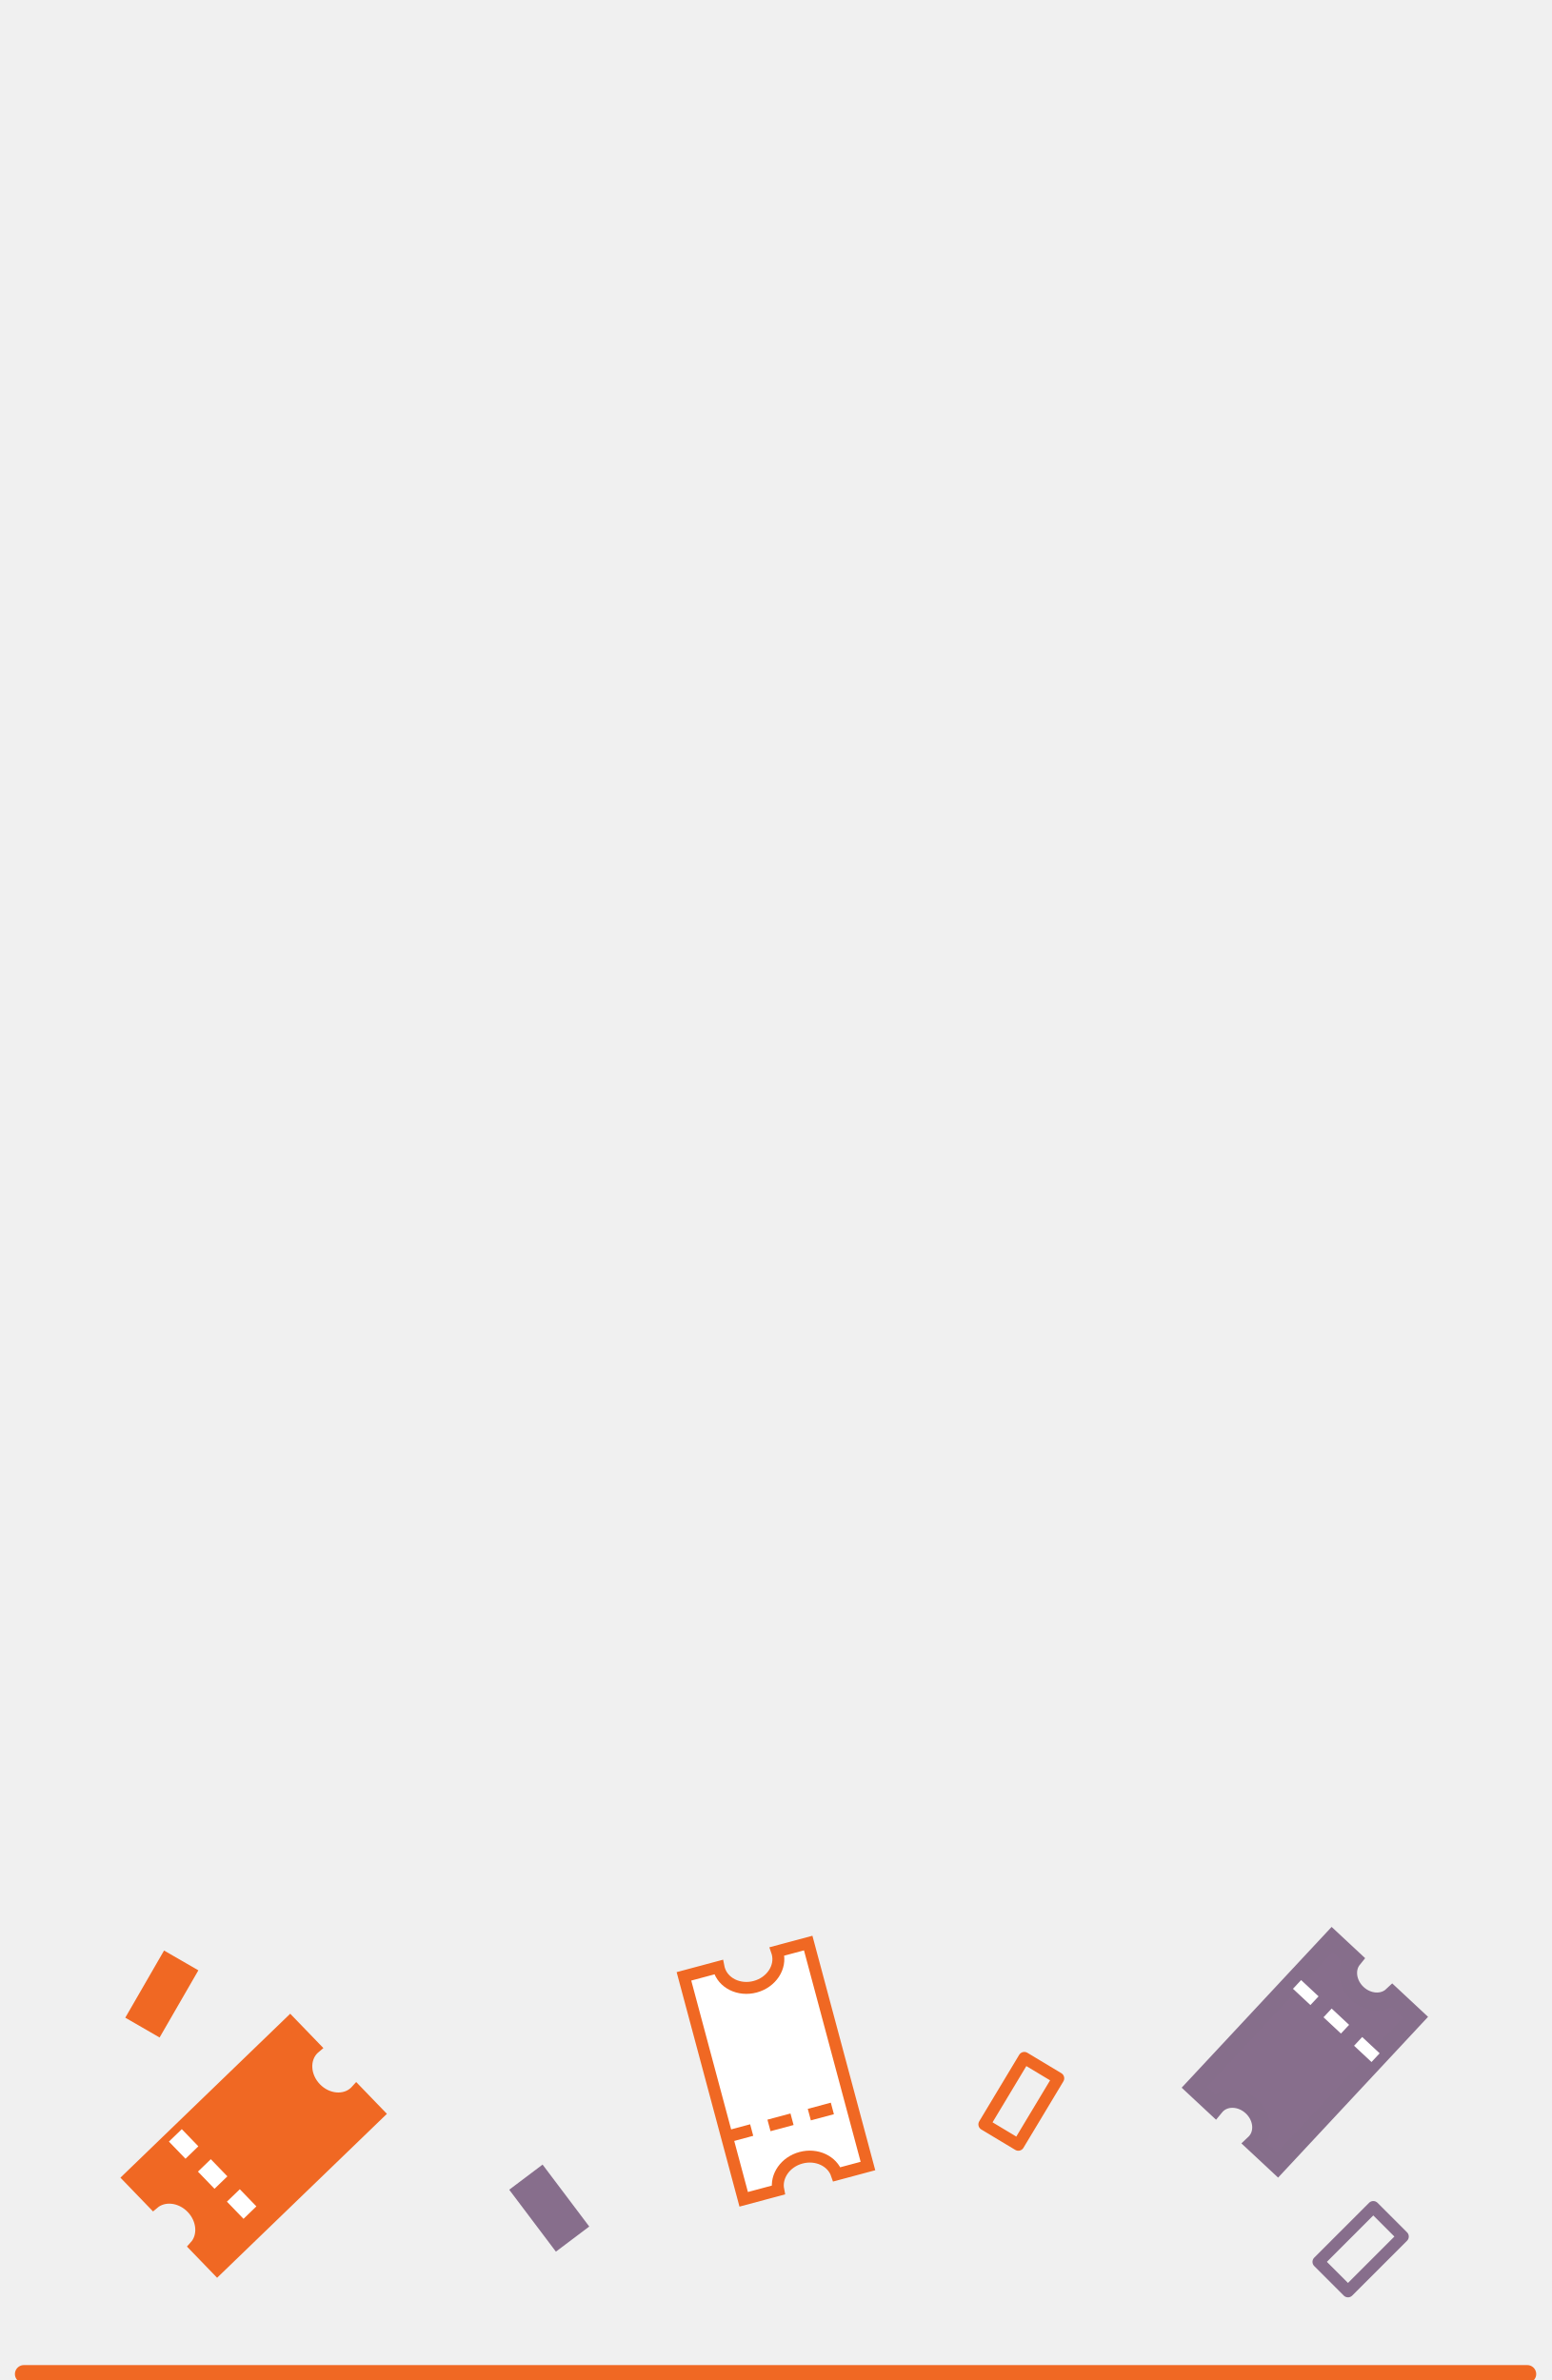
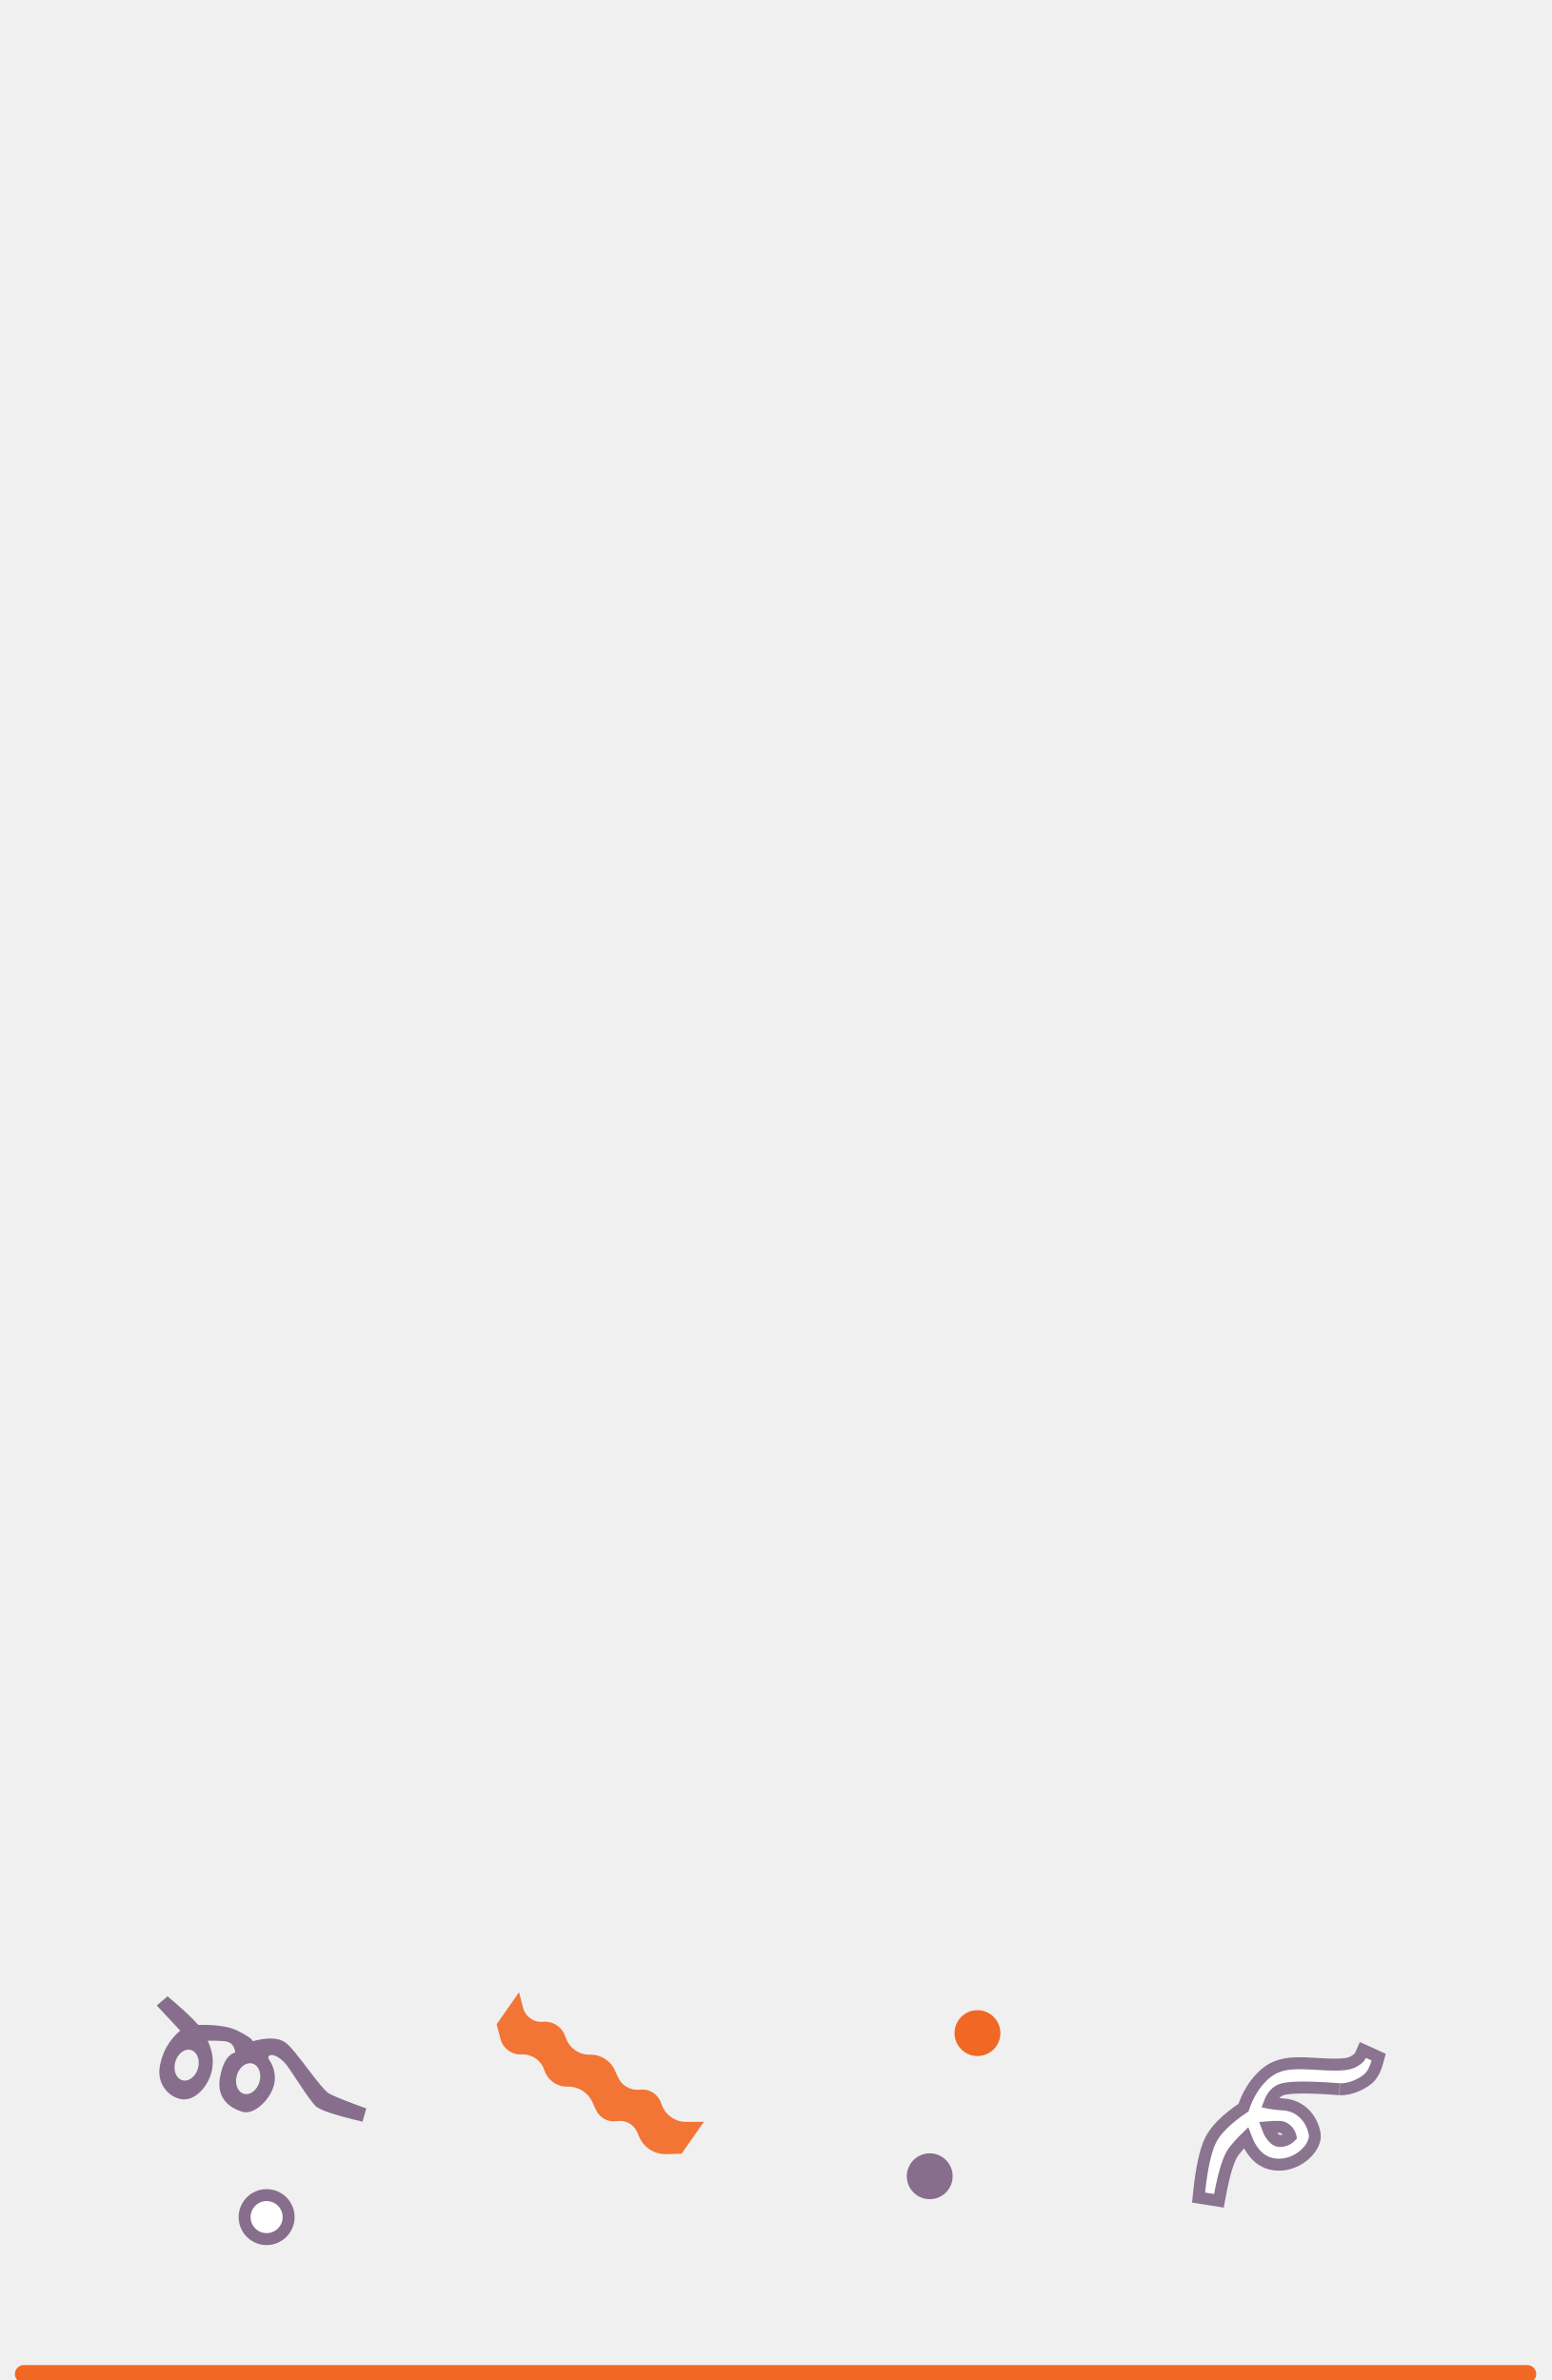
- <svg xmlns="http://www.w3.org/2000/svg" width="260px" height="399px" viewBox="0 0 260 399" version="1.1">
-   <defs />
+ <svg xmlns="http://www.w3.org/2000/svg" xmlns:xlink="http://www.w3.org/1999/xlink" width="260px" height="399px" viewBox="0 0 260 399" version="1.1">
+   <defs>
+     <path d="M202,367.578 C202.406,363.706 202.998,360.951 203.775,359.313 C204.552,357.675 206.388,355.894 209.283,353.97 C209.922,351.896 210.918,350.189 212.269,348.849 C214.297,346.84 216.642,346.745 220.025,346.97 C223.408,347.195 225.881,347.276 227.238,346.559 C228.142,346.08 228.716,345.561 228.961,345 L229.903,345.427 C229.658,346.32 229.344,346.996 228.961,347.453 C228.386,348.139 226.327,349.366 224.635,349.254 C222.944,349.141 216.657,348.612 214.519,349.361 C213.093,349.86 212.119,351.104 211.597,353.093 C211.852,353.445 213.006,353.679 215.059,353.797 C218.139,353.974 219.222,356.943 219.382,357.9 C219.541,358.858 217.8,362 214.242,361.903 C211.869,361.838 210.232,360.076 209.329,356.619 C208.01,357.756 206.892,358.926 205.977,360.128 C205.061,361.329 204.241,363.893 203.516,367.818 L202,367.578 Z M211.165,355.822 C211.6,357.652 212.334,358.907 213.365,359.589 C214.912,360.611 216.844,359.207 217.243,358.649 C217.642,358.091 216.638,355.601 214.468,355.568 C213.021,355.546 211.92,355.631 211.165,355.822 Z" id="path-1" />
+     <circle id="path-2" cx="44.69" cy="371.69" r="2.69" />
+   </defs>
  <g id="hero-iphone_2" stroke="none" stroke-width="1" fill="none" fill-rule="evenodd">
    <path d="M4,398 L256,398" id="Path-11" stroke="#F06823" stroke-width="3" stroke-linecap="round" />
-     <rect id="Rectangle-3" stroke="#F06823" stroke-width="2" stroke-linecap="round" stroke-linejoin="round" transform="translate(171.194, 352.2818) rotate(31) translate(-171.194, -352.2818) " x="167.873" y="345.782" width="6.641" height="13" />
-     <rect id="Rectangle-3" stroke="#876E8C" stroke-width="2" stroke-linecap="round" stroke-linejoin="round" transform="translate(228.0711, 377.0711) rotate(-135) translate(-228.0711, -377.0711) " x="224.571" y="370.571" width="7" height="13" />
-     <rect id="Rectangle-3" fill="#876E8C" transform="translate(92.06306, 370.1844) rotate(-217) translate(-92.06306, -370.1844) " x="88.563" y="363.684" width="7" height="13" />
-     <rect id="Rectangle-3" fill="#F06823" transform="translate(27.12565, 334.2894) rotate(-150) translate(-27.12565, -334.2894) " x="23.805" y="327.789" width="6.641" height="13" />
-     <g id="Group-23" transform="translate(42.59515, 360.1201) scale(-1, 1) rotate(44) translate(-42.59515, -360.1201) translate(23.59515, 349.1201)">
-       <path d="M37.565,15.989 L37.565,21.33 L-1.84741111e-13,21.33 L-1.84741111e-13,15.989 C0.085,15.995 0.171,15.998 0.257,15.998 C2.673,15.998 4.631,13.743 4.631,10.961 C4.631,8.18 2.673,5.925 0.257,5.925 C0.171,5.925 0.085,5.928 -2.11733409e-13,5.934 L-1.84741111e-13,2.84217094e-13 L37.565,2.84217094e-13 L37.565,5.934 C35.269,6.087 33.448,8.279 33.448,10.961 C33.448,13.643 35.269,15.836 37.565,15.989 Z" id="Combined-Shape" stroke="#F06823" stroke-width="2" fill="#F06823" />
-       <path d="M27.016,0.296 L27.016,21.11" id="Line" stroke="#FFFFFF" stroke-width="3" stroke-dasharray="4,3,4,3" />
+     <path d="M31.052,350.392 C32.498,347.778 33.87,346.043 35.168,345.188 C36.66,344.205 37.599,343.756 37.986,343.84 C38.65,341.368 39.608,339.833 40.86,339.234 C42.739,338.335 50.662,338.007 52.075,337.101 C53.017,336.496 54.748,335.129 57.269,333 L58.87,334.658 C55.707,338.018 53.657,339.845 52.72,340.139 C51.315,340.58 45.957,340.72 44.324,340.924 C42.69,341.128 41.277,342.035 41.498,342.738 C41.718,343.44 42.784,342.411 45.206,343.734 C47.628,345.057 49.062,349.622 47.404,351.223 C45.746,352.824 43.165,353.944 40.412,351.567 C38.577,349.983 37.825,348.572 38.157,347.336 C37.079,346.852 36.222,347.07 35.585,347.99 C35.103,348.685 34.62,349.47 34.136,350.342 C35.57,350.476 37.118,350.852 38.542,352 C40.608,353.666 41.719,356.713 40.756,358.559 C39.792,360.405 36.482,361.717 33.756,359.368 C31.939,357.802 30.809,355.842 30.366,353.487 L24.755,354.787 L24.33,352.451 C27.351,351.349 29.591,350.663 31.052,350.392 Z M37.341,354.075 C36.331,353.028 34.875,352.795 34.09,353.552 C33.306,354.31 33.488,355.773 34.499,356.82 C35.51,357.866 36.965,358.1 37.75,357.342 C38.535,356.584 38.352,355.121 37.341,354.075 Z M44.463,346.282 C43.452,345.236 41.997,345.002 41.212,345.76 C40.427,346.518 40.61,347.98 41.621,349.027 C42.631,350.073 44.087,350.307 44.872,349.549 C45.656,348.791 45.473,347.329 44.463,346.282 Z" id="Combined-Shape" fill="#876E8C" transform="translate(41.59984, 346.8157) rotate(-300) translate(-41.59984, -346.8157) " />
+     <circle id="Oval-5" fill="#876E8C" cx="155.843" cy="364.843" r="3.843" />
+     <g id="Combined-Shape" stroke-linecap="round">
+       <use fill="#FFFFFF" fill-rule="evenodd" xlink:href="#path-1" />
+       <path stroke="#8B7490" stroke-width="2" d="M208.437,353.333 C209.126,351.259 210.169,349.523 211.565,348.139 C213.622,346.1 215.754,345.684 220.091,345.972 C224.07,346.237 225.82,346.177 226.77,345.675 C227.493,345.293 227.905,344.919 228.044,344.601 L228.449,343.67 L231.093,344.868 L230.867,345.691 C230.587,346.712 230.215,347.513 229.727,348.095 C228.781,349.224 226.363,350.371 224.569,350.252 C224.662,350.258 223.194,350.155 222.621,350.119 C221.464,350.046 220.407,349.997 219.41,349.977 C217.23,349.933 215.605,350.04 214.849,350.305 C213.954,350.618 213.277,351.342 212.818,352.546 C212.83,352.548 212.841,352.55 212.853,352.553 C213.376,352.659 214.134,352.742 215.117,352.799 C218.136,352.972 219.976,355.379 220.368,357.736 C220.729,359.908 217.752,362.999 214.214,362.902 C211.737,362.835 209.944,361.276 208.85,358.41 C208.064,359.173 207.371,359.947 206.772,360.734 C205.981,361.772 205.197,364.222 204.499,367.999 L204.322,368.958 L200.906,368.417 L201.005,367.473 C201.422,363.498 202.034,360.648 202.872,358.884 C203.715,357.108 205.571,355.276 208.437,353.333 Z M212.443,356.628 C212.814,357.653 213.311,358.355 213.916,358.754 C214.579,359.192 215.793,358.755 216.317,358.202 C216.315,358.19 216.312,358.176 216.308,358.161 C216.261,357.956 216.15,357.707 215.991,357.473 C215.612,356.914 215.076,356.577 214.453,356.568 C213.668,356.556 212.997,356.577 212.443,356.628 Z M216.329,358.299 C216.329,358.301 216.329,358.303 216.329,358.304 C216.329,358.3 216.329,358.294 216.329,358.287 Z" />
    </g>
-     <g id="Group-23" transform="translate(218.4448, 343.6949) scale(-1, 1) rotate(227) translate(-218.4448, -343.6949) translate(201.4448, 333.6949)">
-       <path d="M33.854,14.319 L33.854,19.102 L0,19.102 L0,14.319 C0.077,14.324 0.154,14.326 0.232,14.326 C2.409,14.326 4.174,12.307 4.174,9.816 C4.174,7.325 2.409,5.306 0.232,5.306 C0.154,5.306 0.077,5.309 -2.00256478e-14,5.314 L0,0 L33.854,0 L33.854,5.314 C31.785,5.451 30.144,7.414 30.144,9.816 C30.144,12.218 31.785,14.181 33.854,14.319 Z" id="Combined-Shape" stroke="#866E8B" stroke-width="3" fill="#876E8C" />
-       <path d="M24.347,0.265 L24.347,18.905" id="Line" stroke="#FFFFFF" stroke-width="2" stroke-dasharray="4,3,4,3" />
-     </g>
-     <g id="Group-23" transform="translate(130.3162, 347.3185) scale(-1, 1) rotate(105) translate(-130.3162, -347.3185) translate(110.8162, 336.3185)" stroke="#F06823" stroke-width="2">
-       <path d="M38.696,16.163 L38.696,21.562 L0,21.562 L0,16.163 C0.088,16.169 0.176,16.172 0.265,16.172 C2.753,16.172 4.771,13.892 4.771,11.081 C4.771,8.269 2.753,5.99 0.265,5.99 C0.176,5.99 0.088,5.992 -2.77416978e-14,5.998 L0,0 L38.696,0 L38.696,5.998 C36.331,6.153 34.455,8.369 34.455,11.081 C34.455,13.792 36.331,16.008 38.696,16.163 Z" id="Combined-Shape" fill="#FFFFFF" />
-       <path d="M27.829,0.299 L27.829,21.34" id="Line" stroke-dasharray="4,3,4,3" />
+     <path d="M83.25,339.358 L87.002,334 L87.677,336.602 C88.066,338.101 89.486,339.096 91.028,338.949 C92.611,338.797 94.102,339.717 94.677,341.199 L94.916,341.813 C95.552,343.45 97.148,344.511 98.903,344.463 C100.678,344.415 102.31,345.432 103.047,347.047 L103.604,348.268 C104.25,349.683 105.737,350.516 107.281,350.329 C108.8,350.145 110.246,351.03 110.773,352.466 L110.926,352.881 C111.557,354.6 113.199,355.739 115.031,355.726 L118,355.705 L114.248,361.063 L111.658,361.134 C109.69,361.187 107.892,360.026 107.132,358.21 L106.835,357.502 C106.269,356.151 104.85,355.364 103.404,355.599 C101.947,355.837 100.512,355.071 99.899,353.728 L99.295,352.406 C98.558,350.791 96.926,349.773 95.151,349.821 C93.409,349.869 91.837,348.78 91.269,347.132 L91.216,346.977 C90.666,345.383 89.129,344.342 87.444,344.424 C85.787,344.505 84.302,343.412 83.885,341.807 L83.25,339.358 Z" id="Rectangle-2" fill="#F27535" />
+     <circle id="Oval-5" fill="#F06823" cx="163.843" cy="340.843" r="3.843" />
+     <g id="Oval-7" stroke-linecap="round">
+       <use fill="#FFFFFF" fill-rule="evenodd" xlink:href="#path-2" />
+       <circle stroke="#876E8C" stroke-width="2" cx="44.69" cy="371.69" r="3.69" />
    </g>
  </g>
</svg>
